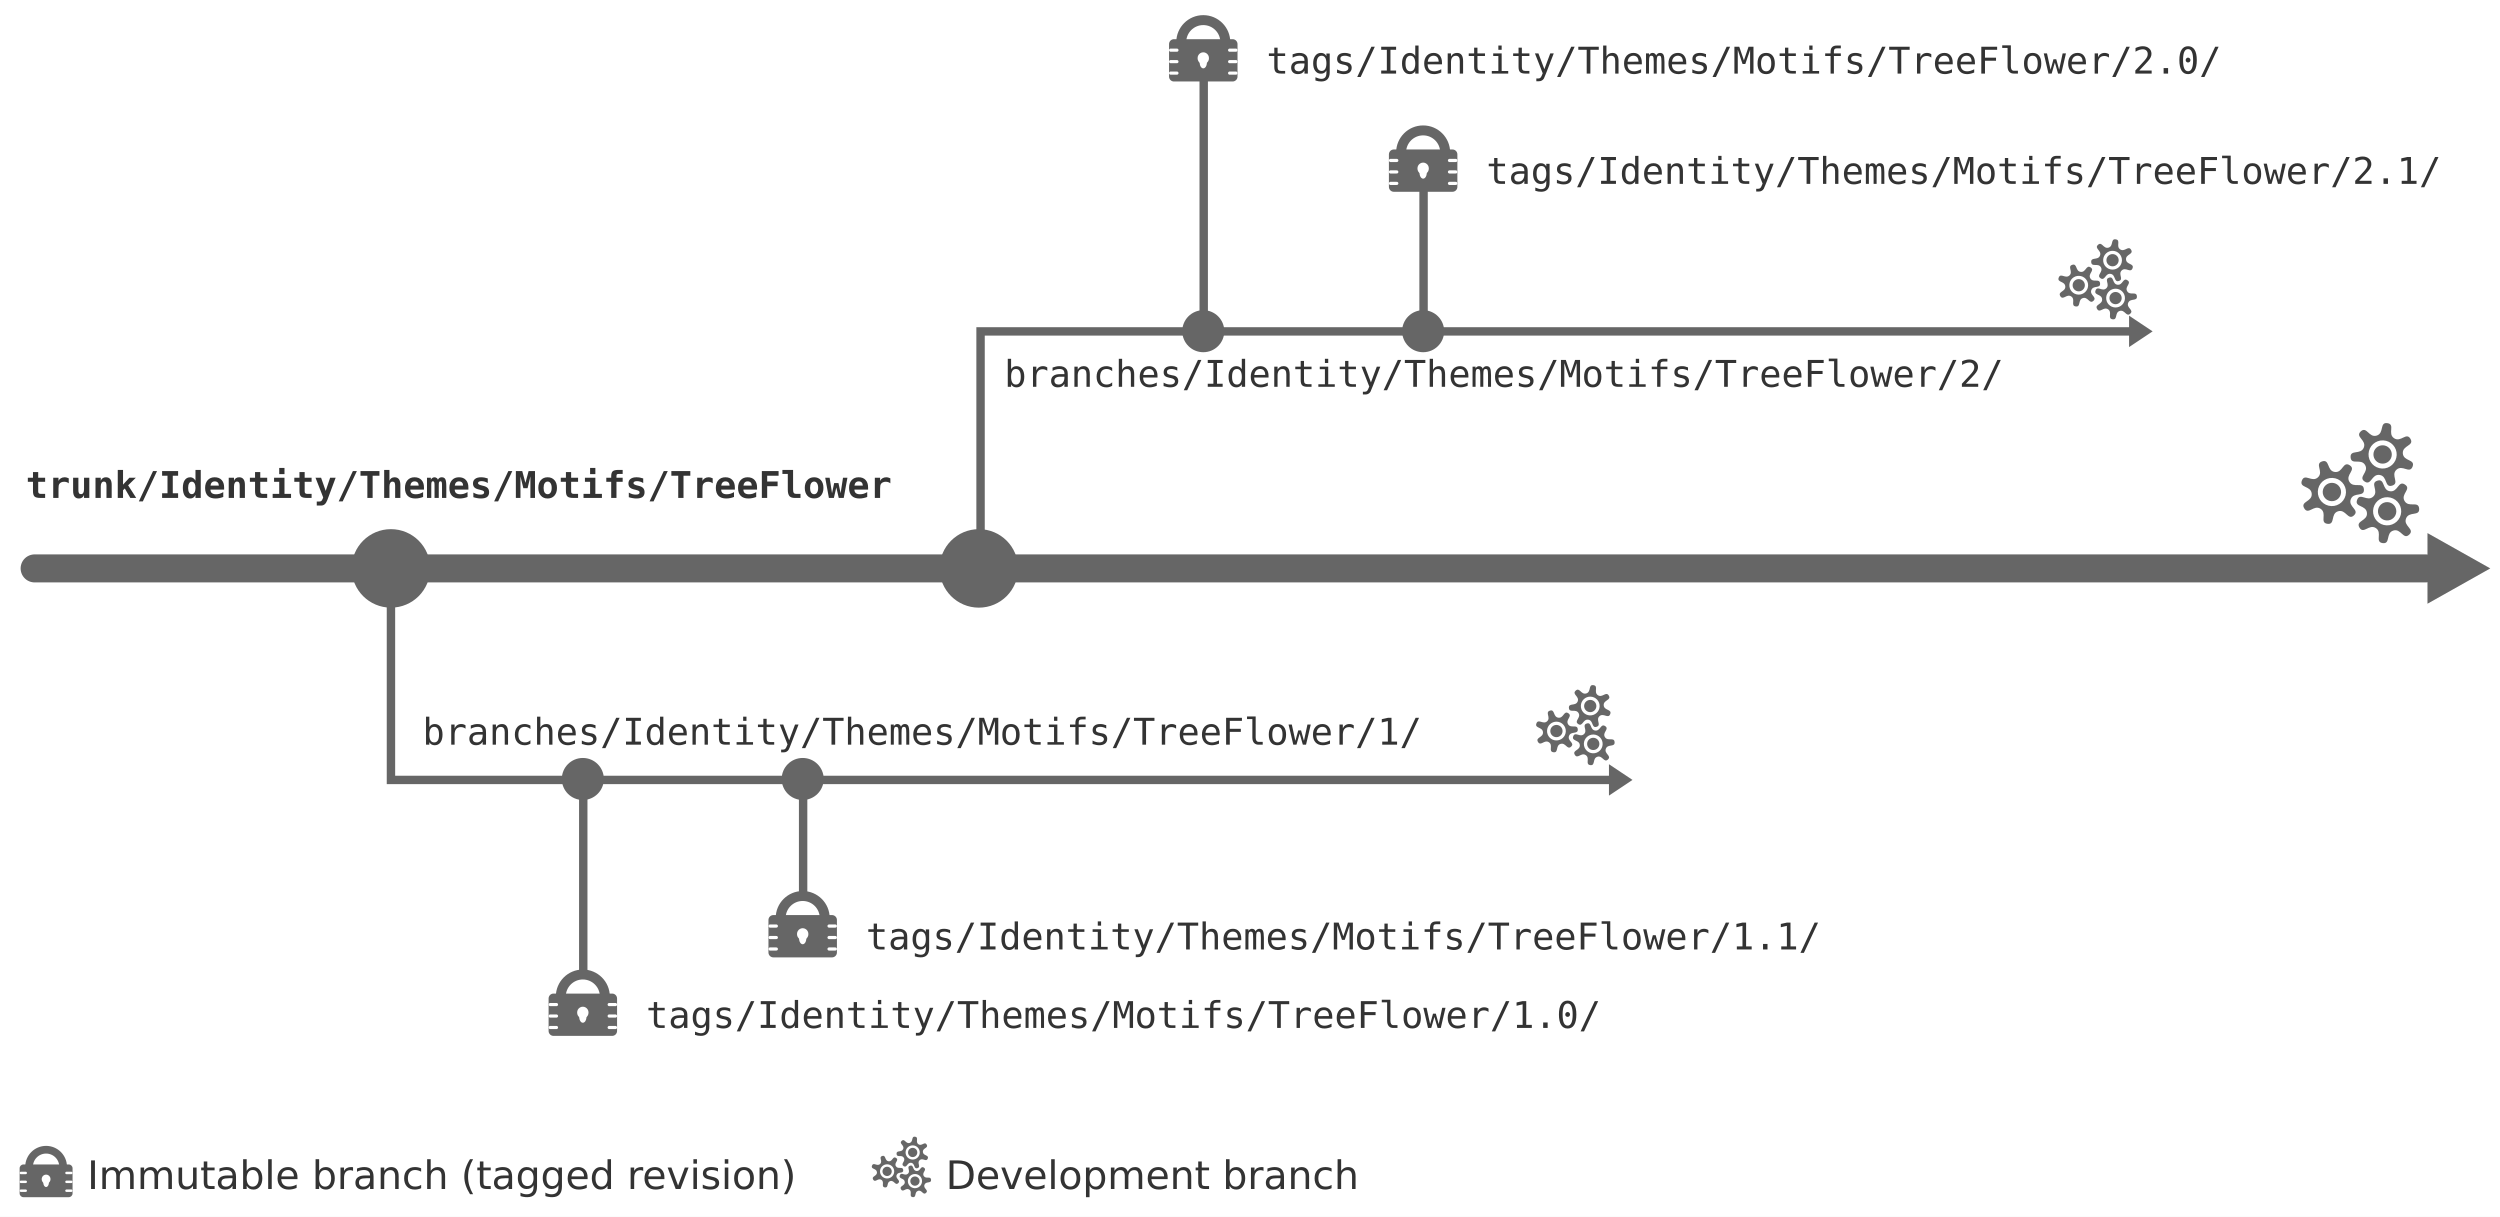
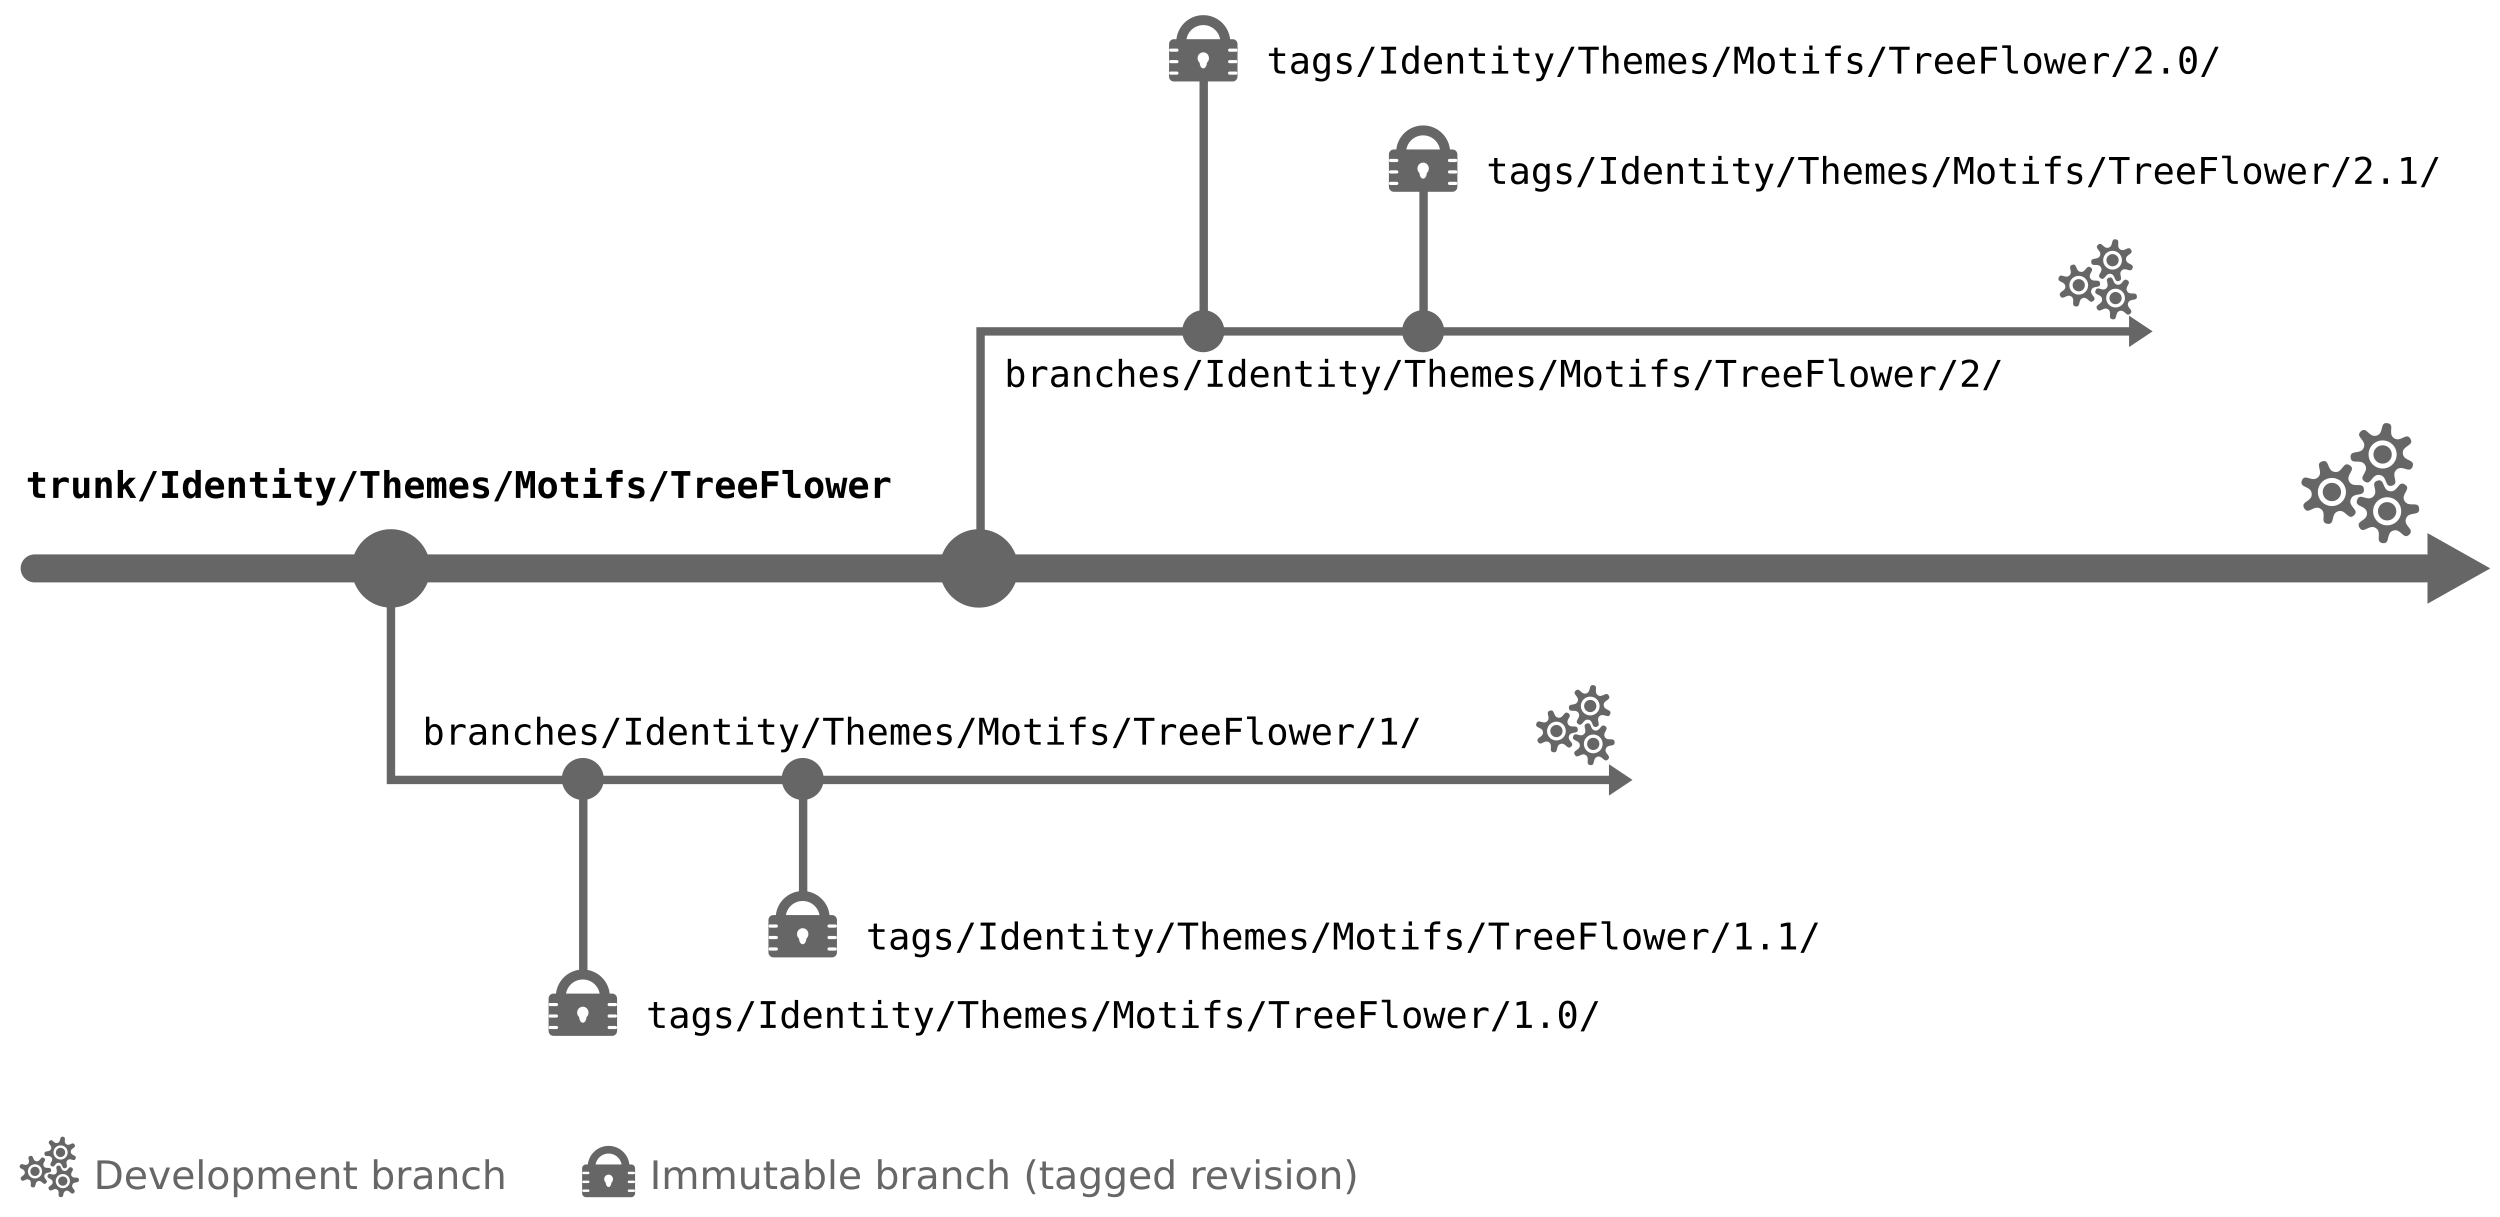
<svg xmlns="http://www.w3.org/2000/svg" xmlns:xlink="http://www.w3.org/1999/xlink" width="636.912" height="310" id="svg2" version="1.0">
-   <defs id="defs4" />
+   <defs id="defs4">
+     </defs>
  <g id="layer1" transform="translate(227.2667,-386.697)">
    <rect style="opacity:1;fill:#ffffff;fill-opacity:1;stroke:none;stroke-width:1.379;stroke-linecap:round;stroke-linejoin:round;stroke-miterlimit:4;stroke-dasharray:none;stroke-dashoffset:0;stroke-opacity:1" id="CENTOSARTWORK" width="636.912" height="310" x="-227.267" y="386.697" />
    <g id="g3391" transform="matrix(1.99486,0,0,1.99486,-288.3265,-572.973)">
      <rect ry="0.88" rx="0.88" y="454.811" x="31.32" height="7.57" width="12.248" id="rect3379" style="opacity:1;fill:#666666;fill-opacity:1;stroke:none;stroke-width:30;stroke-linecap:round;stroke-linejoin:miter;stroke-miterlimit:4;stroke-dasharray:none;stroke-dashoffset:0;stroke-opacity:1" />
      <path transform="matrix(0.1268335,0,0,0.1268335,32.29058,396.4382)" d="M 71.701,464.413 A 31.07,31.07 0 1 1 9.56,464.413 A 31.07,31.07 0 1 1 71.701,464.413 z" id="path3381" style="opacity:1;fill:none;fill-opacity:1;stroke:#666666;stroke-width:14.03;stroke-linecap:round;stroke-linejoin:miter;stroke-miterlimit:4;stroke-dasharray:none;stroke-dashoffset:0;stroke-opacity:1" />
      <g transform="matrix(1.053512,0,0,1.053512,-2.003688,-26.18033)" id="g3387">
        <path style="opacity:1;fill:#ffffff;fill-opacity:1;stroke:none;stroke-width:2;stroke-linecap:round;stroke-linejoin:miter;stroke-miterlimit:4;stroke-dasharray:none;stroke-dashoffset:0;stroke-opacity:1" id="path3383" d="M 39.152,458.605 A 1.972,1.972 0 1 1 35.209,458.605 A 1.972,1.972 0 1 1 39.152,458.605 z" transform="matrix(0.4895582,0,0,0.4949237,19.24201,232.8131)" />
        <path transform="matrix(0.3109868,0,0,0.4949237,25.88134,233.5437)" d="M 39.152,458.605 A 1.972,1.972 0 1 1 35.209,458.605 A 1.972,1.972 0 1 1 39.152,458.605 z" id="path3385" style="opacity:1;fill:#ffffff;fill-opacity:1;stroke:none;stroke-width:2;stroke-linecap:round;stroke-linejoin:miter;stroke-miterlimit:4;stroke-dasharray:none;stroke-dashoffset:0;stroke-opacity:1" />
      </g>
      <path id="path3593" d="M 32.73,456.777 L 31.604,456.777" style="fill:none;fill-rule:evenodd;stroke:#ffffff;stroke-width:0.568;stroke-linecap:round;stroke-linejoin:miter;stroke-miterlimit:4;stroke-dasharray:none;stroke-opacity:1" />
      <path style="fill:none;fill-rule:evenodd;stroke:#ffffff;stroke-width:0.568;stroke-linecap:round;stroke-linejoin:miter;stroke-miterlimit:4;stroke-dasharray:none;stroke-opacity:1" d="M 32.73,460.881 L 31.604,460.881" id="path3595" />
      <path id="path3597" d="M 32.73,458.829 L 31.604,458.829" style="fill:none;fill-rule:evenodd;stroke:#ffffff;stroke-width:0.568;stroke-linecap:round;stroke-linejoin:miter;stroke-miterlimit:4;stroke-dasharray:none;stroke-opacity:1" />
      <use x="0" y="0" xlink:href="#path3593" id="use3599" transform="translate(10.5533,0)" width="744.094" height="1052.362" />
      <use x="0" y="0" xlink:href="#path3595" id="use3601" transform="translate(10.5533,0)" width="744.094" height="1052.362" />
      <use x="0" y="0" xlink:href="#path3597" id="use3603" transform="translate(10.5533,0)" width="744.094" height="1052.362" />
    </g>
    <g id="g3464" transform="matrix(1.748687,7.0246696e-2,-7.0246696e-2,1.748687,-196.3429,-352.5242)" style="fill:#333333">
      <g id="g3448" transform="translate(1.011923,0.8513383)" style="fill:#666666">
        <path style="fill:#666666;fill-opacity:1;stroke:none;stroke-width:2;stroke-linecap:round;stroke-linejoin:miter;stroke-miterlimit:4;stroke-dasharray:none;stroke-dashoffset:0;stroke-opacity:1" id="path3398" d="M -63.899,485.465 C -69.086,491.084 -59.634,497.68 -66.745,500.493 C -73.857,503.305 -71.472,492.028 -79.1,491.476 C -86.727,490.924 -85.991,502.427 -92.623,498.62 C -99.256,494.814 -88.952,489.647 -93.277,483.34 C -97.601,477.032 -106.135,484.78 -107.294,477.221 C -108.454,469.662 -97.99,474.496 -95.754,467.183 C -93.519,459.869 -104.898,458.028 -99.711,452.408 C -94.524,446.789 -91.779,457.984 -84.667,455.172 C -77.556,452.359 -83.211,442.315 -75.583,442.867 C -67.956,443.419 -74.997,452.545 -68.364,456.351 C -61.732,460.158 -57.404,449.474 -53.08,455.782 C -48.756,462.089 -60.281,462.274 -59.122,469.833 C -57.962,477.392 -46.912,474.114 -49.147,481.428 C -51.382,488.741 -58.712,479.846 -63.899,485.465 z" transform="matrix(0.1945715,0.1005164,-0.1005164,0.1945715,97.41442,311.9093)" />
        <path style="fill:#666666;fill-opacity:1;stroke:#ffffff;stroke-width:1.512;stroke-linecap:round;stroke-linejoin:miter;stroke-miterlimit:4;stroke-dasharray:none;stroke-dashoffset:0;stroke-opacity:1" id="path3400" d="M 82.058,454.455 A 3.585,3.585 0 1 1 74.888,454.455 A 3.585,3.585 0 1 1 82.058,454.455 z" transform="matrix(0.6612406,0,0,0.6612406,-17.11405,95.56287)" />
      </g>
      <g transform="translate(12.4176,4.32646)" id="g3511" style="fill:#666666">
        <path transform="matrix(0.1945715,0.1005164,-0.1005164,0.1945715,97.41442,311.9093)" d="M -63.899,485.465 C -69.086,491.084 -59.634,497.68 -66.745,500.493 C -73.857,503.305 -71.472,492.028 -79.1,491.476 C -86.727,490.924 -85.991,502.427 -92.623,498.62 C -99.256,494.814 -88.952,489.647 -93.277,483.34 C -97.601,477.032 -106.135,484.78 -107.294,477.221 C -108.454,469.662 -97.99,474.496 -95.754,467.183 C -93.519,459.869 -104.898,458.028 -99.711,452.408 C -94.524,446.789 -91.779,457.984 -84.667,455.172 C -77.556,452.359 -83.211,442.315 -75.583,442.867 C -67.956,443.419 -74.997,452.545 -68.364,456.351 C -61.732,460.158 -57.404,449.474 -53.08,455.782 C -48.756,462.089 -60.281,462.274 -59.122,469.833 C -57.962,477.392 -46.912,474.114 -49.147,481.428 C -51.382,488.741 -58.712,479.846 -63.899,485.465 z" id="path3513" style="fill:#666666;fill-opacity:1;stroke:none;stroke-width:2;stroke-linecap:round;stroke-linejoin:miter;stroke-miterlimit:4;stroke-dasharray:none;stroke-dashoffset:0;stroke-opacity:1" />
        <path transform="matrix(0.6612406,0,0,0.6612406,-17.11405,95.56287)" d="M 82.058,454.455 A 3.585,3.585 0 1 1 74.888,454.455 A 3.585,3.585 0 1 1 82.058,454.455 z" id="path3515" style="fill:#666666;fill-opacity:1;stroke:#ffffff;stroke-width:1.512;stroke-linecap:round;stroke-linejoin:miter;stroke-miterlimit:4;stroke-dasharray:none;stroke-dashoffset:0;stroke-opacity:1" />
      </g>
      <g id="g3517" transform="translate(11.03246,-7.207829)" style="fill:#666666">
        <path style="fill:#666666;fill-opacity:1;stroke:none;stroke-width:2;stroke-linecap:round;stroke-linejoin:miter;stroke-miterlimit:4;stroke-dasharray:none;stroke-dashoffset:0;stroke-opacity:1" id="path3519" d="M -63.899,485.465 C -69.086,491.084 -59.634,497.68 -66.745,500.493 C -73.857,503.305 -71.472,492.028 -79.1,491.476 C -86.727,490.924 -85.991,502.427 -92.623,498.62 C -99.256,494.814 -88.952,489.647 -93.277,483.34 C -97.601,477.032 -106.135,484.78 -107.294,477.221 C -108.454,469.662 -97.99,474.496 -95.754,467.183 C -93.519,459.869 -104.898,458.028 -99.711,452.408 C -94.524,446.789 -91.779,457.984 -84.667,455.172 C -77.556,452.359 -83.211,442.315 -75.583,442.867 C -67.956,443.419 -74.997,452.545 -68.364,456.351 C -61.732,460.158 -57.404,449.474 -53.08,455.782 C -48.756,462.089 -60.281,462.274 -59.122,469.833 C -57.962,477.392 -46.912,474.114 -49.147,481.428 C -51.382,488.741 -58.712,479.846 -63.899,485.465 z" transform="matrix(0.218856,7.9782205e-3,-7.9782205e-3,0.218856,55.57059,293.3309)" />
        <path style="fill:#666666;fill-opacity:1;stroke:#ffffff;stroke-width:1.512;stroke-linecap:round;stroke-linejoin:miter;stroke-miterlimit:4;stroke-dasharray:none;stroke-dashoffset:0;stroke-opacity:1" id="path3521" d="M 82.058,454.455 A 3.585,3.585 0 1 1 74.888,454.455 A 3.585,3.585 0 1 1 82.058,454.455 z" transform="matrix(0.6612406,0,0,0.6612406,-17.11405,95.56287)" />
      </g>
    </g>
    <path style="fill:none;fill-rule:evenodd;stroke:#666666;stroke-width:7.139;stroke-linecap:round;stroke-linejoin:miter;stroke-miterlimit:4;stroke-dasharray:none;stroke-opacity:1" d="M -218.442,531.506 L 390.651,531.506" id="path2569" />
-     <text xml:space="preserve" style="font-size:9.396px;font-style:normal;font-variant:normal;font-weight:bold;font-stretch:normal;text-align:start;line-height:100%;writing-mode:lr-tb;text-anchor:start;fill:#333333;fill-opacity:1;stroke:none;stroke-width:1px;stroke-linecap:butt;stroke-linejoin:miter;stroke-opacity:1;font-family:DejaVu LGC Sans Mono;-inkscape-font-specification:DejaVu LGC Sans Mono Bold" x="-220.691" y="513.552" id="text3341">
+     <text xml:space="preserve" style="font-size:9.396px;font-style:normal;font-variant:normal;font-weight:bold;font-stretch:normal;text-align:start;line-height:100%;writing-mode:lr-tb;text-anchor:start;fill:#000000;fill-opacity:1;stroke:none;stroke-width:1px;stroke-linecap:butt;stroke-linejoin:miter;stroke-opacity:1;font-family:DejaVu LGC Sans Mono;-inkscape-font-specification:DejaVu LGC Sans Mono Bold" x="-220.691" y="513.552" id="text3341">
      <tspan id="tspan3343" x="-220.691" y="513.552">trunk/Identity/Themes/Motifs/TreeFlower</tspan>
    </text>
    <path transform="matrix(1.323037,0,0,1.289007,297.2731,-33.54565)" style="fill:#666666;fill-opacity:1;stroke:none;stroke-width:5;stroke-linecap:round;stroke-linejoin:miter;stroke-miterlimit:4;stroke-dashoffset:0;stroke-opacity:1" d="M 70.969,445.344 L 70.969,431.38 L 83.062,438.362 L 70.969,445.344 z" id="path3347" />
    <path style="fill:none;fill-rule:evenodd;stroke:#666666;stroke-width:2.142;stroke-linecap:round;stroke-linejoin:miter;stroke-miterlimit:4;stroke-dasharray:none;stroke-opacity:1" d="M -127.666,531.959 L -127.666,585.404 L 183.01,585.404" id="path3349" />
    <path style="fill:#666666;fill-opacity:1;stroke:none;stroke-width:5;stroke-linecap:round;stroke-linejoin:miter;stroke-miterlimit:4;stroke-dasharray:none;stroke-dashoffset:0;stroke-opacity:1" id="path3351" d="M 70.969,445.344 L 70.969,438.362 L 70.969,431.38 L 77.016,434.871 L 83.062,438.362 L 77.016,441.853 L 70.969,445.344 z" transform="matrix(0.4961389,0,0,0.5728919,147.4285,334.2603)" />
-     <text xml:space="preserve" style="font-size:9.396px;font-style:normal;font-variant:normal;font-weight:normal;font-stretch:normal;text-align:start;line-height:100%;writing-mode:lr-tb;text-anchor:start;fill:#333333;fill-opacity:1;stroke:none;stroke-width:1px;stroke-linecap:butt;stroke-linejoin:miter;stroke-opacity:1;font-family:DejaVu LGC Sans Mono;-inkscape-font-specification:DejaVu LGC Sans Mono" x="-119.622" y="576.418" id="text3553">
+     <text xml:space="preserve" style="font-size:9.396px;font-style:normal;font-variant:normal;font-weight:normal;font-stretch:normal;text-align:start;line-height:100%;writing-mode:lr-tb;text-anchor:start;fill:#000000;fill-opacity:1;stroke:none;stroke-width:1px;stroke-linecap:butt;stroke-linejoin:miter;stroke-opacity:1;font-family:DejaVu LGC Sans Mono;-inkscape-font-specification:DejaVu LGC Sans Mono" x="-119.622" y="576.418" id="text3553">
      <tspan id="tspan3555" x="-119.622" y="576.418">branches/Identity/Themes/Motifs/TreeFlower/1/</tspan>
    </text>
    <use height="1052.362" width="744.094" transform="matrix(0.4761905,0,0,0.4761905,246.2302,409.0977)" id="use3563" xlink:href="#g3464" y="0" x="0" />
    <path transform="matrix(0.6693112,0,0,0.6693112,-141.0277,211.435)" d="M 101,558.362 A 8,8 0 1 1 85,558.362 A 8,8 0 1 1 101,558.362 z" id="path3565" style="fill:#666666;fill-opacity:1;stroke:none;stroke-width:5;stroke-linecap:round;stroke-linejoin:round;stroke-miterlimit:4;stroke-dasharray:none;stroke-dashoffset:0;stroke-opacity:1" />
    <path style="fill:none;fill-rule:evenodd;stroke:#666666;stroke-width:2.142;stroke-linecap:round;stroke-linejoin:miter;stroke-miterlimit:4;stroke-dasharray:none;stroke-opacity:1" d="M -78.672,586.088 L -78.672,634.629" id="path3569" />
-     <text id="text3571" y="648.586" x="-62.661" style="font-size:9.396px;font-style:normal;font-variant:normal;font-weight:normal;font-stretch:normal;text-align:start;line-height:100%;writing-mode:lr-tb;text-anchor:start;fill:#333333;fill-opacity:1;stroke:none;stroke-width:1px;stroke-linecap:butt;stroke-linejoin:miter;stroke-opacity:1;font-family:DejaVu LGC Sans Mono;-inkscape-font-specification:DejaVu LGC Sans Mono" xml:space="preserve">
+     <text id="text3571" y="648.586" x="-62.661" style="font-size:9.396px;font-style:normal;font-variant:normal;font-weight:normal;font-stretch:normal;text-align:start;line-height:100%;writing-mode:lr-tb;text-anchor:start;fill:#000000;fill-opacity:1;stroke:none;stroke-width:1px;stroke-linecap:butt;stroke-linejoin:miter;stroke-opacity:1;font-family:DejaVu LGC Sans Mono;-inkscape-font-specification:DejaVu LGC Sans Mono" xml:space="preserve">
      <tspan y="648.586" x="-62.661" id="tspan3573">tags/Identity/Themes/Motifs/TreeFlower/1.0/</tspan>
    </text>
    <use height="1052.362" width="744.094" transform="matrix(0.713932,0,0,0.713932,73.73627,401.1487)" id="use3575" xlink:href="#g3391" y="0" x="0" />
    <use x="0" y="0" xlink:href="#g3464" id="use3579" transform="matrix(0.7142857,0,0,0.7142857,482.2792,266.274)" width="744.094" height="1052.362" />
    <path style="fill:#666666;fill-opacity:1;stroke:none;stroke-width:5;stroke-linecap:round;stroke-linejoin:round;stroke-miterlimit:4;stroke-dasharray:none;stroke-dashoffset:0;stroke-opacity:1" id="use5165" d="M 101,558.362 A 8,8 0 1 1 85,558.362 A 8,8 0 1 1 101,558.362 z" transform="matrix(1.25,0,0,1.25,-243.9222,-166.4466)" />
-     <text xml:space="preserve" style="font-size:10px;font-style:normal;font-variant:normal;font-weight:normal;font-stretch:normal;text-indent:0;text-align:start;text-decoration:none;line-height:125%;letter-spacing:normal;word-spacing:normal;text-transform:none;direction:ltr;block-progression:tb;writing-mode:lr-tb;text-anchor:start;fill:#333333;fill-opacity:1;fill-rule:nonzero;stroke:none;stroke-width:1px;stroke-linecap:butt;stroke-linejoin:miter;marker:none;marker-start:none;marker-mid:none;marker-end:none;stroke-miterlimit:4;stroke-dasharray:none;stroke-dashoffset:0;stroke-opacity:1;visibility:visible;display:inline;overflow:visible;enable-background:accumulate;font-family:DejaVu LGC Sans;-inkscape-font-specification:DejaVu LGC Sans" x="-205.049" y="689.617" id="text3429">
-       <tspan id="tspan3431" x="-205.049" y="689.617">Immutable branch (tagged revision)</tspan>
-     </text>
-     <use x="0" y="0" xlink:href="#g3391" id="use5115" transform="matrix(0.5520153,0,0,0.5520153,-97.59533,498.8162)" width="650" height="284" />
-     <use x="0" y="0" xlink:href="#g3464" id="use5117" transform="matrix(0.3600238,0,0,0.3600238,56.93263,561.2498)" width="650" height="284" />
-     <text id="text5119" y="689.617" x="13.675" style="font-size:10px;font-style:normal;font-variant:normal;font-weight:normal;font-stretch:normal;text-indent:0;text-align:start;text-decoration:none;line-height:125%;letter-spacing:normal;word-spacing:normal;text-transform:none;direction:ltr;block-progression:tb;writing-mode:lr-tb;text-anchor:start;fill:#333333;fill-opacity:1;fill-rule:nonzero;stroke:none;stroke-width:1px;stroke-linecap:butt;stroke-linejoin:miter;marker:none;marker-start:none;marker-mid:none;marker-end:none;stroke-miterlimit:4;stroke-dasharray:none;stroke-dashoffset:0;stroke-opacity:1;visibility:visible;display:inline;overflow:visible;enable-background:accumulate;font-family:DejaVu LGC Sans;-inkscape-font-specification:DejaVu LGC Sans" xml:space="preserve">
-       <tspan y="689.617" x="13.675" id="tspan5121">Development branch</tspan>
+     <g id="g2571" transform="translate(-73.78685,0)">
+       <text id="text3429" y="689.617" x="12.042" style="font-size:10px;font-style:normal;font-variant:normal;font-weight:normal;font-stretch:normal;text-indent:0;text-align:start;text-decoration:none;line-height:125%;letter-spacing:normal;word-spacing:normal;text-transform:none;direction:ltr;block-progression:tb;writing-mode:lr-tb;text-anchor:start;fill:#666666;fill-opacity:1;fill-rule:nonzero;stroke:none;stroke-width:1px;stroke-linecap:butt;stroke-linejoin:miter;marker:none;marker-start:none;marker-mid:none;marker-end:none;stroke-miterlimit:4;stroke-dasharray:none;stroke-dashoffset:0;stroke-opacity:1;visibility:visible;display:inline;overflow:visible;enable-background:accumulate;font-family:DejaVu LGC Sans;-inkscape-font-specification:DejaVu LGC Sans" xml:space="preserve">
+         <tspan y="689.617" x="12.042" id="tspan3431">Immutable branch (tagged revision)</tspan>
+       </text>
+       <use height="284" width="650" transform="matrix(0.5520153,0,0,0.5520153,119.4957,498.8162)" id="use5115" xlink:href="#g3391" y="0" x="0" />
+     </g>
+     <use x="0" y="0" xlink:href="#g3464" id="use5117" transform="matrix(0.3600238,0,0,0.3600238,-160.1579,561.2498)" width="650" height="284" />
+     <text id="text5119" y="689.617" x="-203.416" style="font-size:10px;font-style:normal;font-variant:normal;font-weight:normal;font-stretch:normal;text-indent:0;text-align:start;text-decoration:none;line-height:125%;letter-spacing:normal;word-spacing:normal;text-transform:none;direction:ltr;block-progression:tb;writing-mode:lr-tb;text-anchor:start;fill:#666666;fill-opacity:1;fill-rule:nonzero;stroke:none;stroke-width:1px;stroke-linecap:butt;stroke-linejoin:miter;marker:none;marker-start:none;marker-mid:none;marker-end:none;stroke-miterlimit:4;stroke-dasharray:none;stroke-dashoffset:0;stroke-opacity:1;visibility:visible;display:inline;overflow:visible;enable-background:accumulate;font-family:DejaVu LGC Sans;-inkscape-font-specification:DejaVu LGC Sans" xml:space="preserve">
+       <tspan y="689.617" x="-203.416" id="tspan5121">Development branch</tspan>
    </text>
    <path style="fill:#666666;fill-opacity:1;stroke:none;stroke-width:5;stroke-linecap:round;stroke-linejoin:round;stroke-miterlimit:4;stroke-dasharray:none;stroke-dashoffset:0;stroke-opacity:1" id="path2484" d="M 101,558.362 A 8,8 0 1 1 85,558.362 A 8,8 0 1 1 101,558.362 z" transform="matrix(0.6693112,0,0,0.6693112,-85.01474,211.435)" />
    <path id="path2486" d="M -22.659,586.088 L -22.659,614.629" style="fill:none;fill-rule:evenodd;stroke:#666666;stroke-width:2.142;stroke-linecap:round;stroke-linejoin:miter;stroke-miterlimit:4;stroke-dasharray:none;stroke-opacity:1" />
    <use x="0" y="0" xlink:href="#g3391" id="use2488" transform="matrix(0.713932,0,0,0.713932,129.7493,381.1487)" width="744.094" height="1052.362" />
-     <text id="text2490" y="628.586" x="-6.648" style="font-size:9.396px;font-style:normal;font-variant:normal;font-weight:normal;font-stretch:normal;text-align:start;line-height:100%;writing-mode:lr-tb;text-anchor:start;fill:#333333;fill-opacity:1;stroke:none;stroke-width:1px;stroke-linecap:butt;stroke-linejoin:miter;stroke-opacity:1;font-family:DejaVu LGC Sans Mono;-inkscape-font-specification:DejaVu LGC Sans Mono" xml:space="preserve">
+     <text id="text2490" y="628.586" x="-6.648" style="font-size:9.396px;font-style:normal;font-variant:normal;font-weight:normal;font-stretch:normal;text-align:start;line-height:100%;writing-mode:lr-tb;text-anchor:start;fill:#000000;fill-opacity:1;stroke:none;stroke-width:1px;stroke-linecap:butt;stroke-linejoin:miter;stroke-opacity:1;font-family:DejaVu LGC Sans Mono;-inkscape-font-specification:DejaVu LGC Sans Mono" xml:space="preserve">
      <tspan y="628.586" x="-6.648" id="tspan2492">tags/Identity/Themes/Motifs/TreeFlower/1.1/</tspan>
    </text>
    <use x="0" y="0" xlink:href="#use5165" id="use2494" transform="translate(149.7876,0)" width="636.912" height="266.057" style="fill:#666666" />
    <path style="fill:none;fill-rule:evenodd;stroke:#666666;stroke-width:2.142;stroke-linecap:round;stroke-linejoin:miter;stroke-miterlimit:4;stroke-dasharray:none;stroke-opacity:1" d="M 22.545,524.572 L 22.545,471.128 L 316.076,471.128" id="path2496" />
    <path style="fill:#666666;fill-opacity:1;stroke:none;stroke-width:5;stroke-linecap:round;stroke-linejoin:miter;stroke-miterlimit:4;stroke-dasharray:none;stroke-dashoffset:0;stroke-opacity:1" id="path2498" d="M 70.969,445.344 L 70.969,438.362 L 70.969,431.38 L 77.016,434.871 L 83.062,438.362 L 77.016,441.853 L 70.969,445.344 z" transform="matrix(0.4961389,0,0,0.5728919,279.9363,219.9866)" />
-     <text xml:space="preserve" style="font-size:9.396px;font-style:normal;font-variant:normal;font-weight:normal;font-stretch:normal;text-align:start;line-height:100%;writing-mode:lr-tb;text-anchor:start;fill:#333333;fill-opacity:1;stroke:none;stroke-width:1px;stroke-linecap:butt;stroke-linejoin:miter;stroke-opacity:1;font-family:DejaVu LGC Sans Mono;-inkscape-font-specification:DejaVu LGC Sans Mono" x="28.589" y="485.246" id="text2500">
+     <text xml:space="preserve" style="font-size:9.396px;font-style:normal;font-variant:normal;font-weight:normal;font-stretch:normal;text-align:start;line-height:100%;writing-mode:lr-tb;text-anchor:start;fill:#000000;fill-opacity:1;stroke:none;stroke-width:1px;stroke-linecap:butt;stroke-linejoin:miter;stroke-opacity:1;font-family:DejaVu LGC Sans Mono;-inkscape-font-specification:DejaVu LGC Sans Mono" x="28.589" y="485.246" id="text2500">
      <tspan id="tspan2502" x="28.589" y="485.246">branches/Identity/Themes/Motifs/TreeFlower/2/</tspan>
    </text>
    <use x="0" y="0" xlink:href="#g3464" id="use2504" transform="matrix(0.4761905,0,0,0.4761905,379.2958,295.519)" width="636.912" height="266.057" />
    <path transform="matrix(0.6693112,0,0,0.6693112,17.04064,97.35663)" d="M 101,558.362 A 8,8 0 1 1 85,558.362 A 8,8 0 1 1 101,558.362 z" id="path2526" style="fill:#666666;fill-opacity:1;stroke:none;stroke-width:5;stroke-linecap:round;stroke-linejoin:round;stroke-miterlimit:4;stroke-dasharray:none;stroke-dashoffset:0;stroke-opacity:1" />
    <path style="fill:none;fill-rule:evenodd;stroke:#666666;stroke-width:2.142;stroke-linecap:round;stroke-linejoin:miter;stroke-miterlimit:4;stroke-dasharray:none;stroke-opacity:1" d="M 79.396,404.629 L 79.396,468.986" id="path2528" />
-     <text id="text2530" y="405.44" x="95.407" style="font-size:9.396px;font-style:normal;font-variant:normal;font-weight:normal;font-stretch:normal;text-align:start;line-height:100%;writing-mode:lr-tb;text-anchor:start;fill:#333333;fill-opacity:1;stroke:none;stroke-width:1px;stroke-linecap:butt;stroke-linejoin:miter;stroke-opacity:1;font-family:DejaVu LGC Sans Mono;-inkscape-font-specification:DejaVu LGC Sans Mono" xml:space="preserve">
+     <text id="text2530" y="405.44" x="95.407" style="font-size:9.396px;font-style:normal;font-variant:normal;font-weight:normal;font-stretch:normal;text-align:start;line-height:100%;writing-mode:lr-tb;text-anchor:start;fill:#000000;fill-opacity:1;stroke:none;stroke-width:1px;stroke-linecap:butt;stroke-linejoin:miter;stroke-opacity:1;font-family:DejaVu LGC Sans Mono;-inkscape-font-specification:DejaVu LGC Sans Mono" xml:space="preserve">
      <tspan y="405.44" x="95.407" id="tspan2532">tags/Identity/Themes/Motifs/TreeFlower/2.0/</tspan>
    </text>
    <use height="1052.362" width="744.094" transform="matrix(0.713932,0,0,0.713932,231.8047,158.0025)" id="use2534" xlink:href="#g3391" y="0" x="0" />
    <path style="fill:#666666;fill-opacity:1;stroke:none;stroke-width:5;stroke-linecap:round;stroke-linejoin:round;stroke-miterlimit:4;stroke-dasharray:none;stroke-dashoffset:0;stroke-opacity:1" id="path2536" d="M 101,558.362 A 8,8 0 1 1 85,558.362 A 8,8 0 1 1 101,558.362 z" transform="matrix(0.6693112,0,0,0.6693112,73.05365,97.35663)" />
    <path id="path2538" d="M 135.409,434.629 L 135.409,468.986" style="fill:none;fill-rule:evenodd;stroke:#666666;stroke-width:2.142;stroke-linecap:round;stroke-linejoin:miter;stroke-miterlimit:4;stroke-dasharray:none;stroke-opacity:1" />
    <use x="0" y="0" xlink:href="#g3391" id="use2540" transform="matrix(0.713932,0,0,0.713932,287.8177,186.1015)" width="744.094" height="1052.362" />
-     <text id="text2542" y="433.539" x="151.42" style="font-size:9.396px;font-style:normal;font-variant:normal;font-weight:normal;font-stretch:normal;text-align:start;line-height:100%;writing-mode:lr-tb;text-anchor:start;fill:#333333;fill-opacity:1;stroke:none;stroke-width:1px;stroke-linecap:butt;stroke-linejoin:miter;stroke-opacity:1;font-family:DejaVu LGC Sans Mono;-inkscape-font-specification:DejaVu LGC Sans Mono" xml:space="preserve">
+     <text id="text2542" y="433.539" x="151.42" style="font-size:9.396px;font-style:normal;font-variant:normal;font-weight:normal;font-stretch:normal;text-align:start;line-height:100%;writing-mode:lr-tb;text-anchor:start;fill:#000000;fill-opacity:1;stroke:none;stroke-width:1px;stroke-linecap:butt;stroke-linejoin:miter;stroke-opacity:1;font-family:DejaVu LGC Sans Mono;-inkscape-font-specification:DejaVu LGC Sans Mono" xml:space="preserve">
      <tspan y="433.539" x="151.42" id="tspan2544">tags/Identity/Themes/Motifs/TreeFlower/2.1/</tspan>
    </text>
  </g>
</svg>
